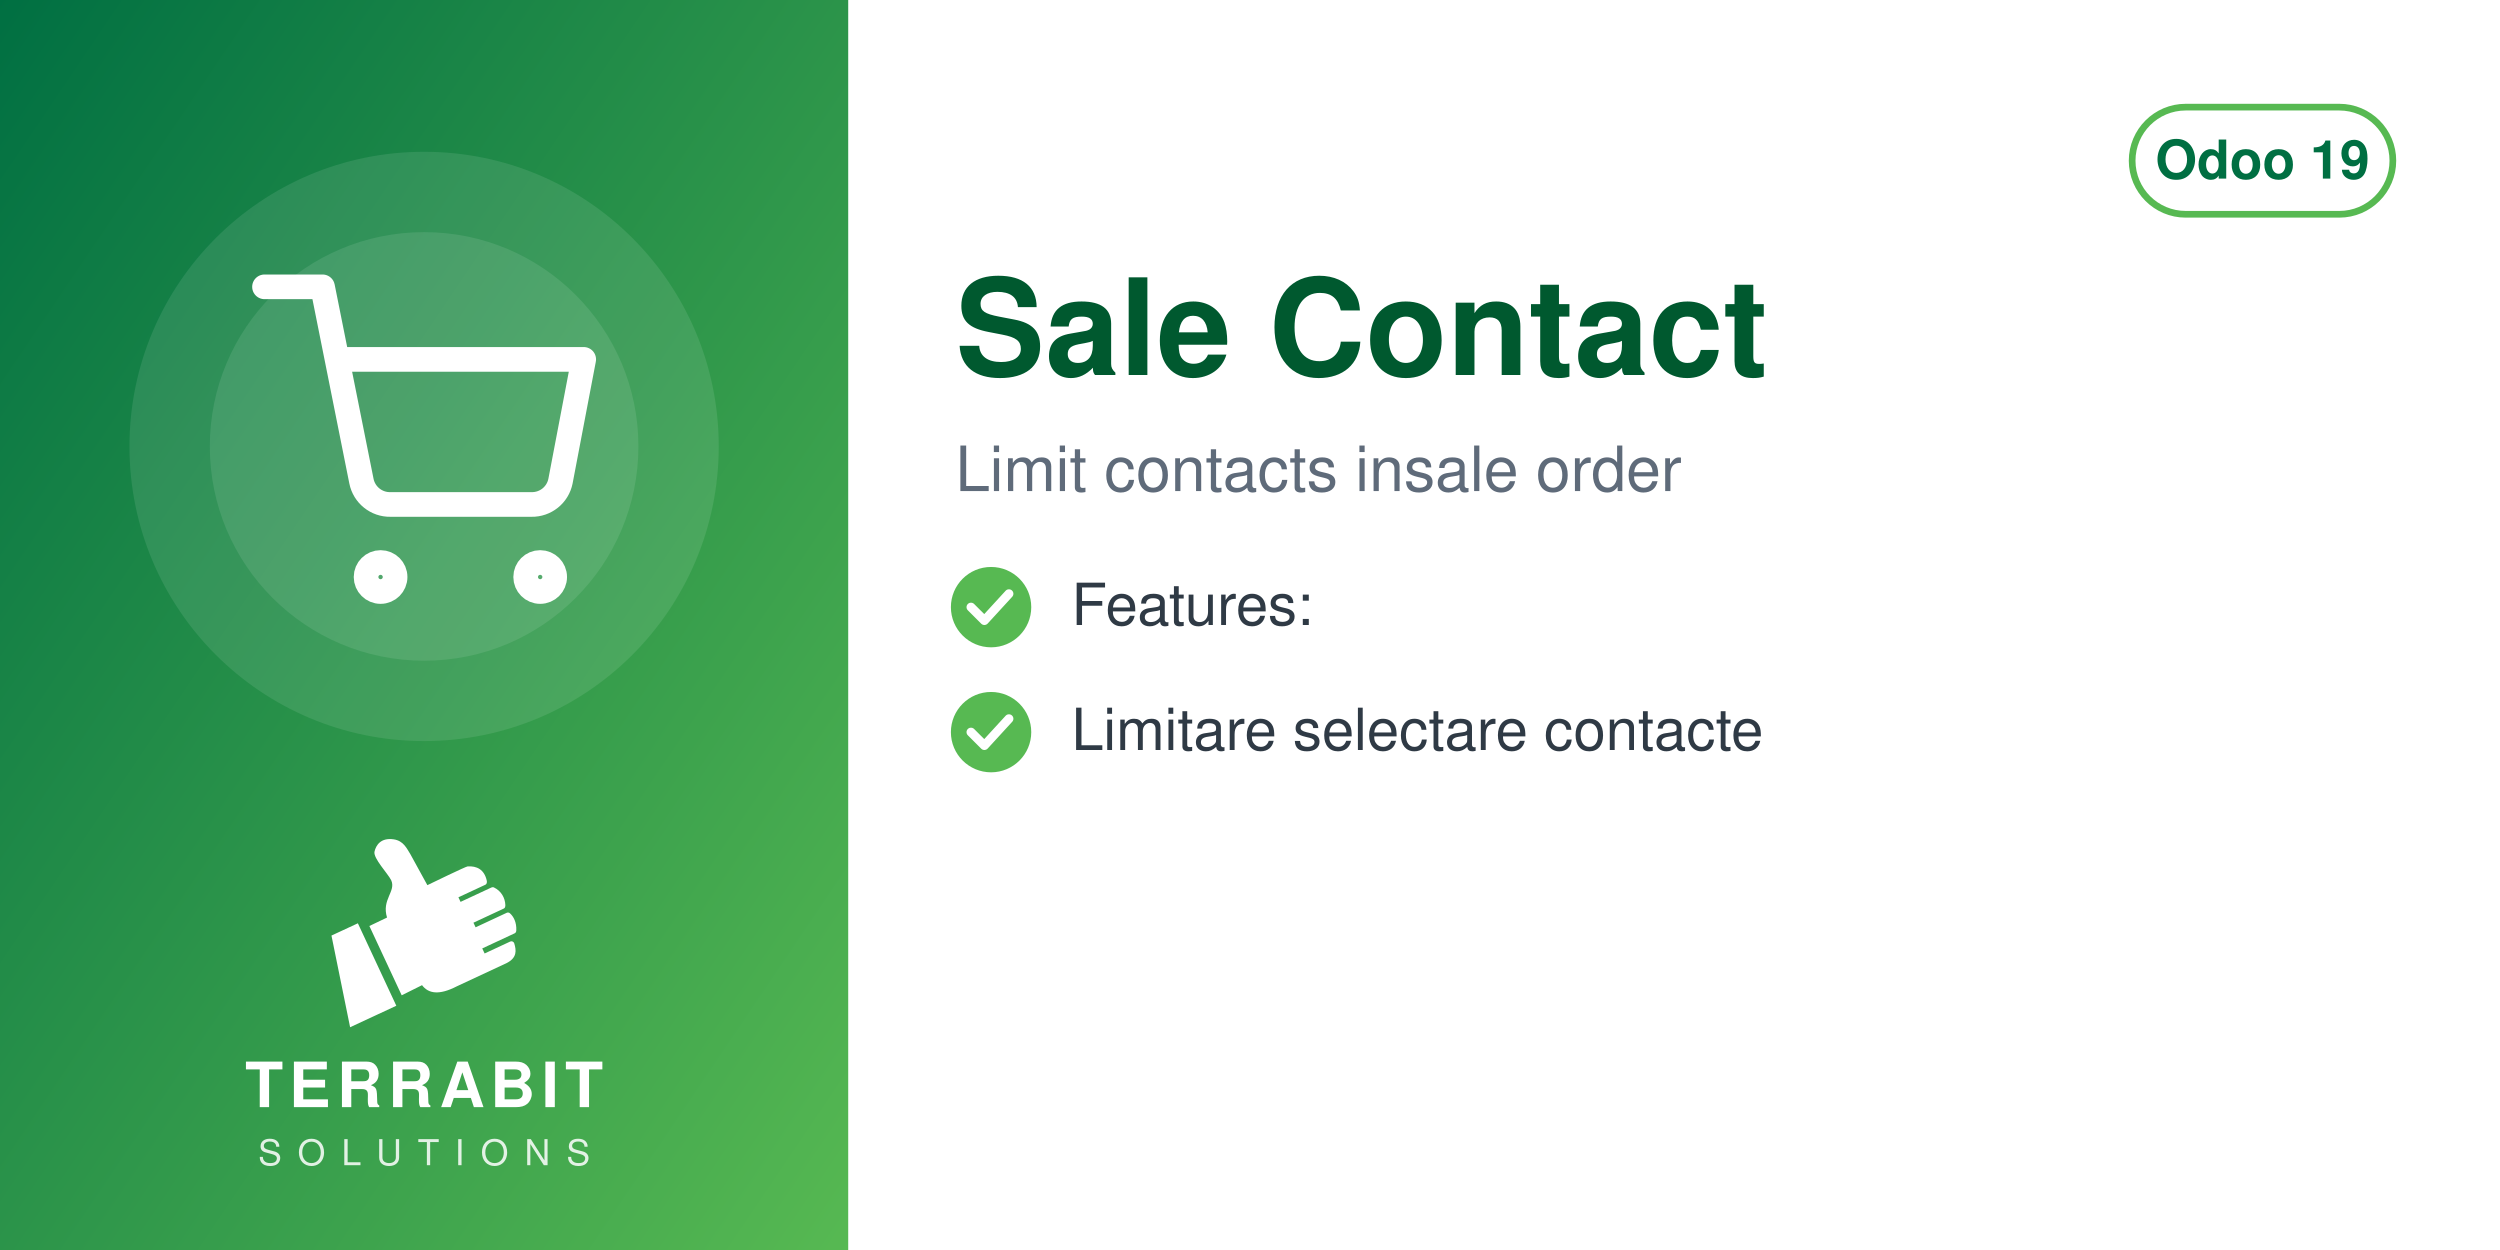
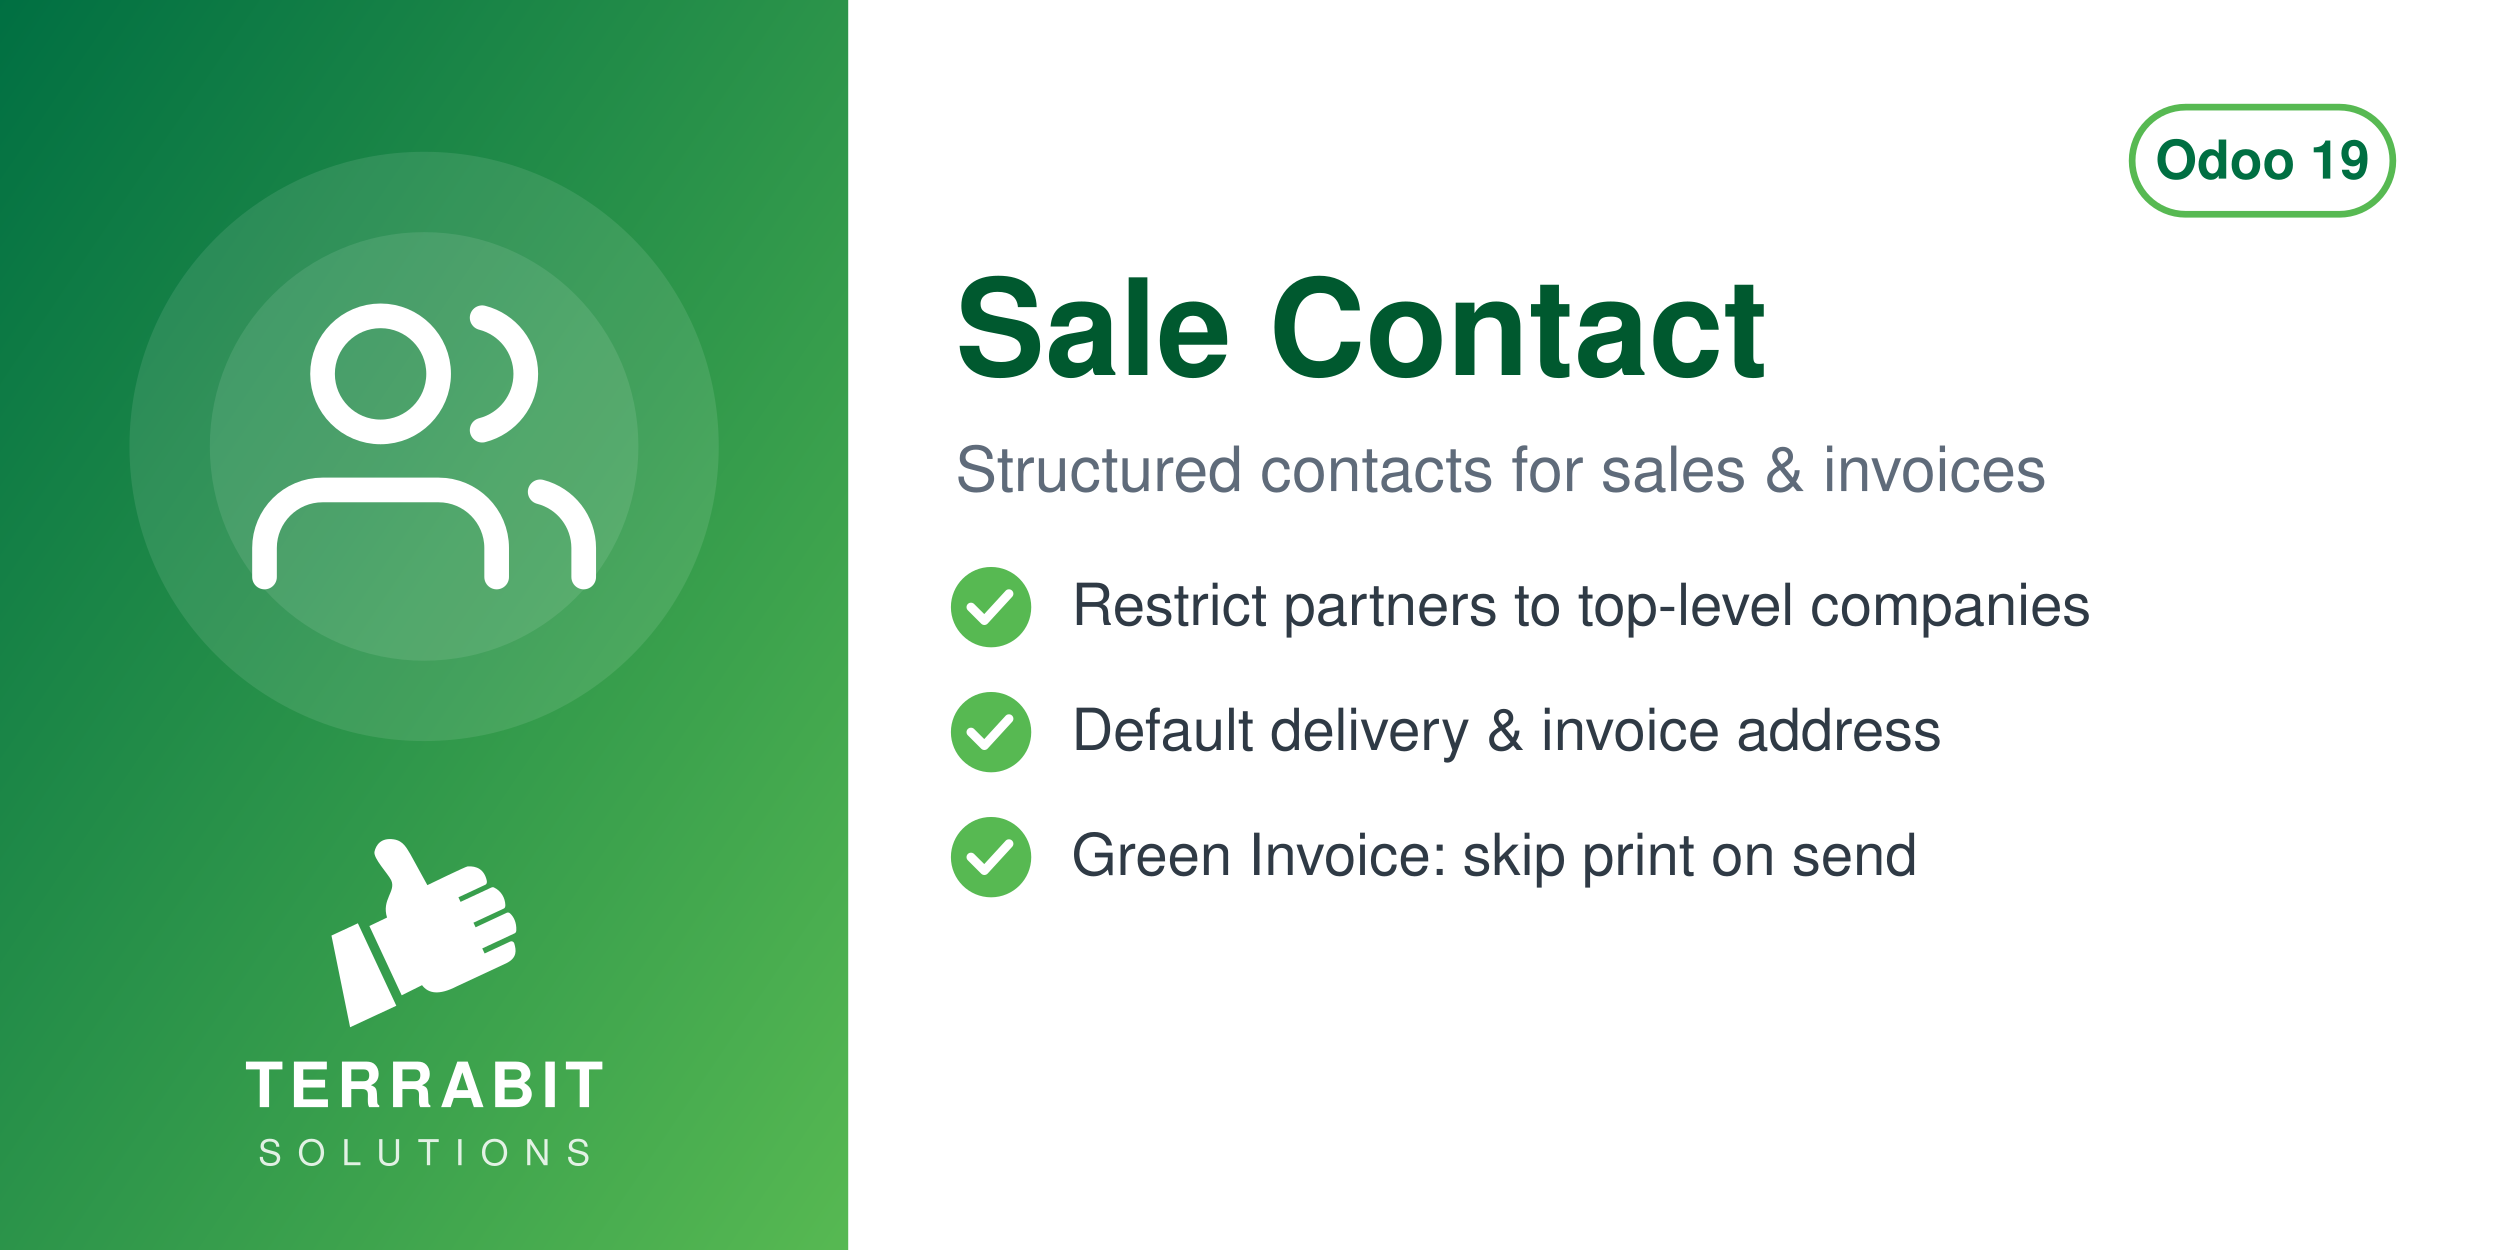
<svg xmlns="http://www.w3.org/2000/svg" width="560" height="280" viewBox="0 0 560 280">
  <defs>
    <linearGradient id="g" x1="0" y1="0" x2="1" y2="1">
      <stop offset="0" stop-color="#006F42" />
      <stop offset="1" stop-color="#57B952" />
    </linearGradient>
  </defs>
  <rect width="560" height="280" fill="#FFFFFF" />
  <rect width="190" height="280" fill="url(#g)" />
  <circle cx="95.0" cy="100" r="66" fill="white" opacity="0.10" />
  <circle cx="95.0" cy="100" r="48" fill="white" opacity="0.10" />
  <svg x="56.0" y="61.0" width="78" height="78" viewBox="0 0 24 24">
    <g fill="none" stroke="white" stroke-width="1.7" stroke-linecap="round" stroke-linejoin="round">
-       <circle cx="9" cy="21" r="1" />
-       <circle cx="20" cy="21" r="1" />
-       <path d="M1 1h4l2.68 13.39a2 2 0 0 0 2 1.61h9.72a2 2 0 0 0 2-1.61L23 6H6" />
+       <path d="M17 21v-2a4 4 0 0 0-4-4H5a4 4 0 0 0-4 4v2" />
+       <circle cx="9" cy="7" r="4" />
+       <path d="M23 21v-2a4 4 0 0 0-3-3.87M16 3.13a4 4 0 0 1 0 7.75" />
    </g>
  </svg>
  <svg x="72.0" y="186" width="46" height="46" viewBox="4045 2535 3400 3400" preserveAspectRatio="xMidYMid meet">
    <path fill="#FFFFFF" d="M4648.32 4073.59l636.59 1365.17 -765.09 355.96 -308.63 -1517.87 437.13 -203.26zm725.61 1192.32l336.75 -167.88c105.65,140.85 282.69,170.72 576.82,18.8l819.92 -382.33c181.4,-90.13 164.26,-214.57 130.07,-328.43 -4.28,-14.25 -13.68,-24.81 -27.34,-30.7 -13.67,-5.89 -27.61,-5.11 -41.09,1.18l-422.32 196.93 -39.04 -83.72 538.07 -250.91c16.64,-7.76 24.7,-27.69 25.58,-46.04 6.48,-134.33 -44.36,-230.89 -105.84,-285.23 -15.2,-13.44 -35.71,-15.59 -54.12,-7l-513.92 239.64 -35.6 -76.34 506.31 -236.1c17.69,-8.25 22.52,-36.93 21.83,-56.45 -4.1,-117.31 -67.62,-232.74 -187.72,-290.66 -13.94,-6.72 -28.64,-6.36 -42.69,0.19l-511.21 238.38 -35.37 -75.86 448.98 -209.36c20.44,-9.53 25.81,-42.28 21.02,-64.32 -41.02,-189.07 -167.92,-247.8 -318.14,-237.87 -29.39,1.94 -589.86,273.16 -665.95,310.54l-281.84 -513.57c-59.06,-93.13 -112.7,-221.7 -276.47,-245.13 -211.24,-30.22 -291.56,94.38 -316.89,203.13 -25.32,108.75 223.84,365.99 276.05,473.69 85.52,184.27 -161.86,318.11 -68.41,617.99l-292.54 139.94 535.09 1147.51z" />
  </svg>
  <text x="95.0" y="248" text-anchor="middle" font-family="Helvetica,Arial,sans-serif" font-size="14" font-weight="800" letter-spacing="1.4" fill="white">TERRABIT</text>
  <text x="95.0" y="261" text-anchor="middle" font-family="Helvetica,Arial,sans-serif" font-size="8" font-weight="500" letter-spacing="3.6" fill="white" opacity="0.85">SOLUTIONS</text>
  <g>
    <rect x="477.6" y="24" width="58.4" height="24" rx="12" fill="none" stroke="#57B952" stroke-width="1.5" />
    <text x="506.8" y="40" text-anchor="middle" font-family="Helvetica,Arial,sans-serif" font-size="12" font-weight="700" fill="#006F42">Odoo 19</text>
  </g>
  <text x="214" y="84" font-family="Helvetica,Arial,sans-serif" font-size="30" font-weight="700" fill="#00592F">Sale Contact</text>
-   <text x="214" y="110" font-family="Helvetica,Arial,sans-serif" font-size="14" fill="#5F6B7A">Limit contacts insale order</text>
+   <text x="214" y="110" font-family="Helvetica,Arial,sans-serif" font-size="14" fill="#5F6B7A">Structured contacts for sales &amp; invoices</text>
  <circle cx="222" cy="136" r="9" fill="#57B952" />
  <path d="M217.5 136 l3 3 l5.5 -6" fill="none" stroke="white" stroke-width="2" stroke-linecap="round" stroke-linejoin="round" />
-   <text x="240" y="140" font-family="Helvetica,Arial,sans-serif" font-size="13" fill="#2F3A45">Features:</text>
+   <text x="240" y="140" font-family="Helvetica,Arial,sans-serif" font-size="13" fill="#2F3A45">Restrict partners to top-level companies</text>
  <circle cx="222" cy="164" r="9" fill="#57B952" />
  <path d="M217.5 164 l3 3 l5.5 -6" fill="none" stroke="white" stroke-width="2" stroke-linecap="round" stroke-linejoin="round" />
-   <text x="240" y="168" font-family="Helvetica,Arial,sans-serif" font-size="13" fill="#2F3A45">Limitare selectare contacte</text>
+   <text x="240" y="168" font-family="Helvetica,Arial,sans-serif" font-size="13" fill="#2F3A45">Default delivery &amp; invoice address</text>
+   <circle cx="222" cy="192" r="9" fill="#57B952" />
+   <path d="M217.5 192 l3 3 l5.5 -6" fill="none" stroke="white" stroke-width="2" stroke-linecap="round" stroke-linejoin="round" />
+   <text x="240" y="196" font-family="Helvetica,Arial,sans-serif" font-size="13" fill="#2F3A45">Green Invoice: skip print on send</text>
</svg>
